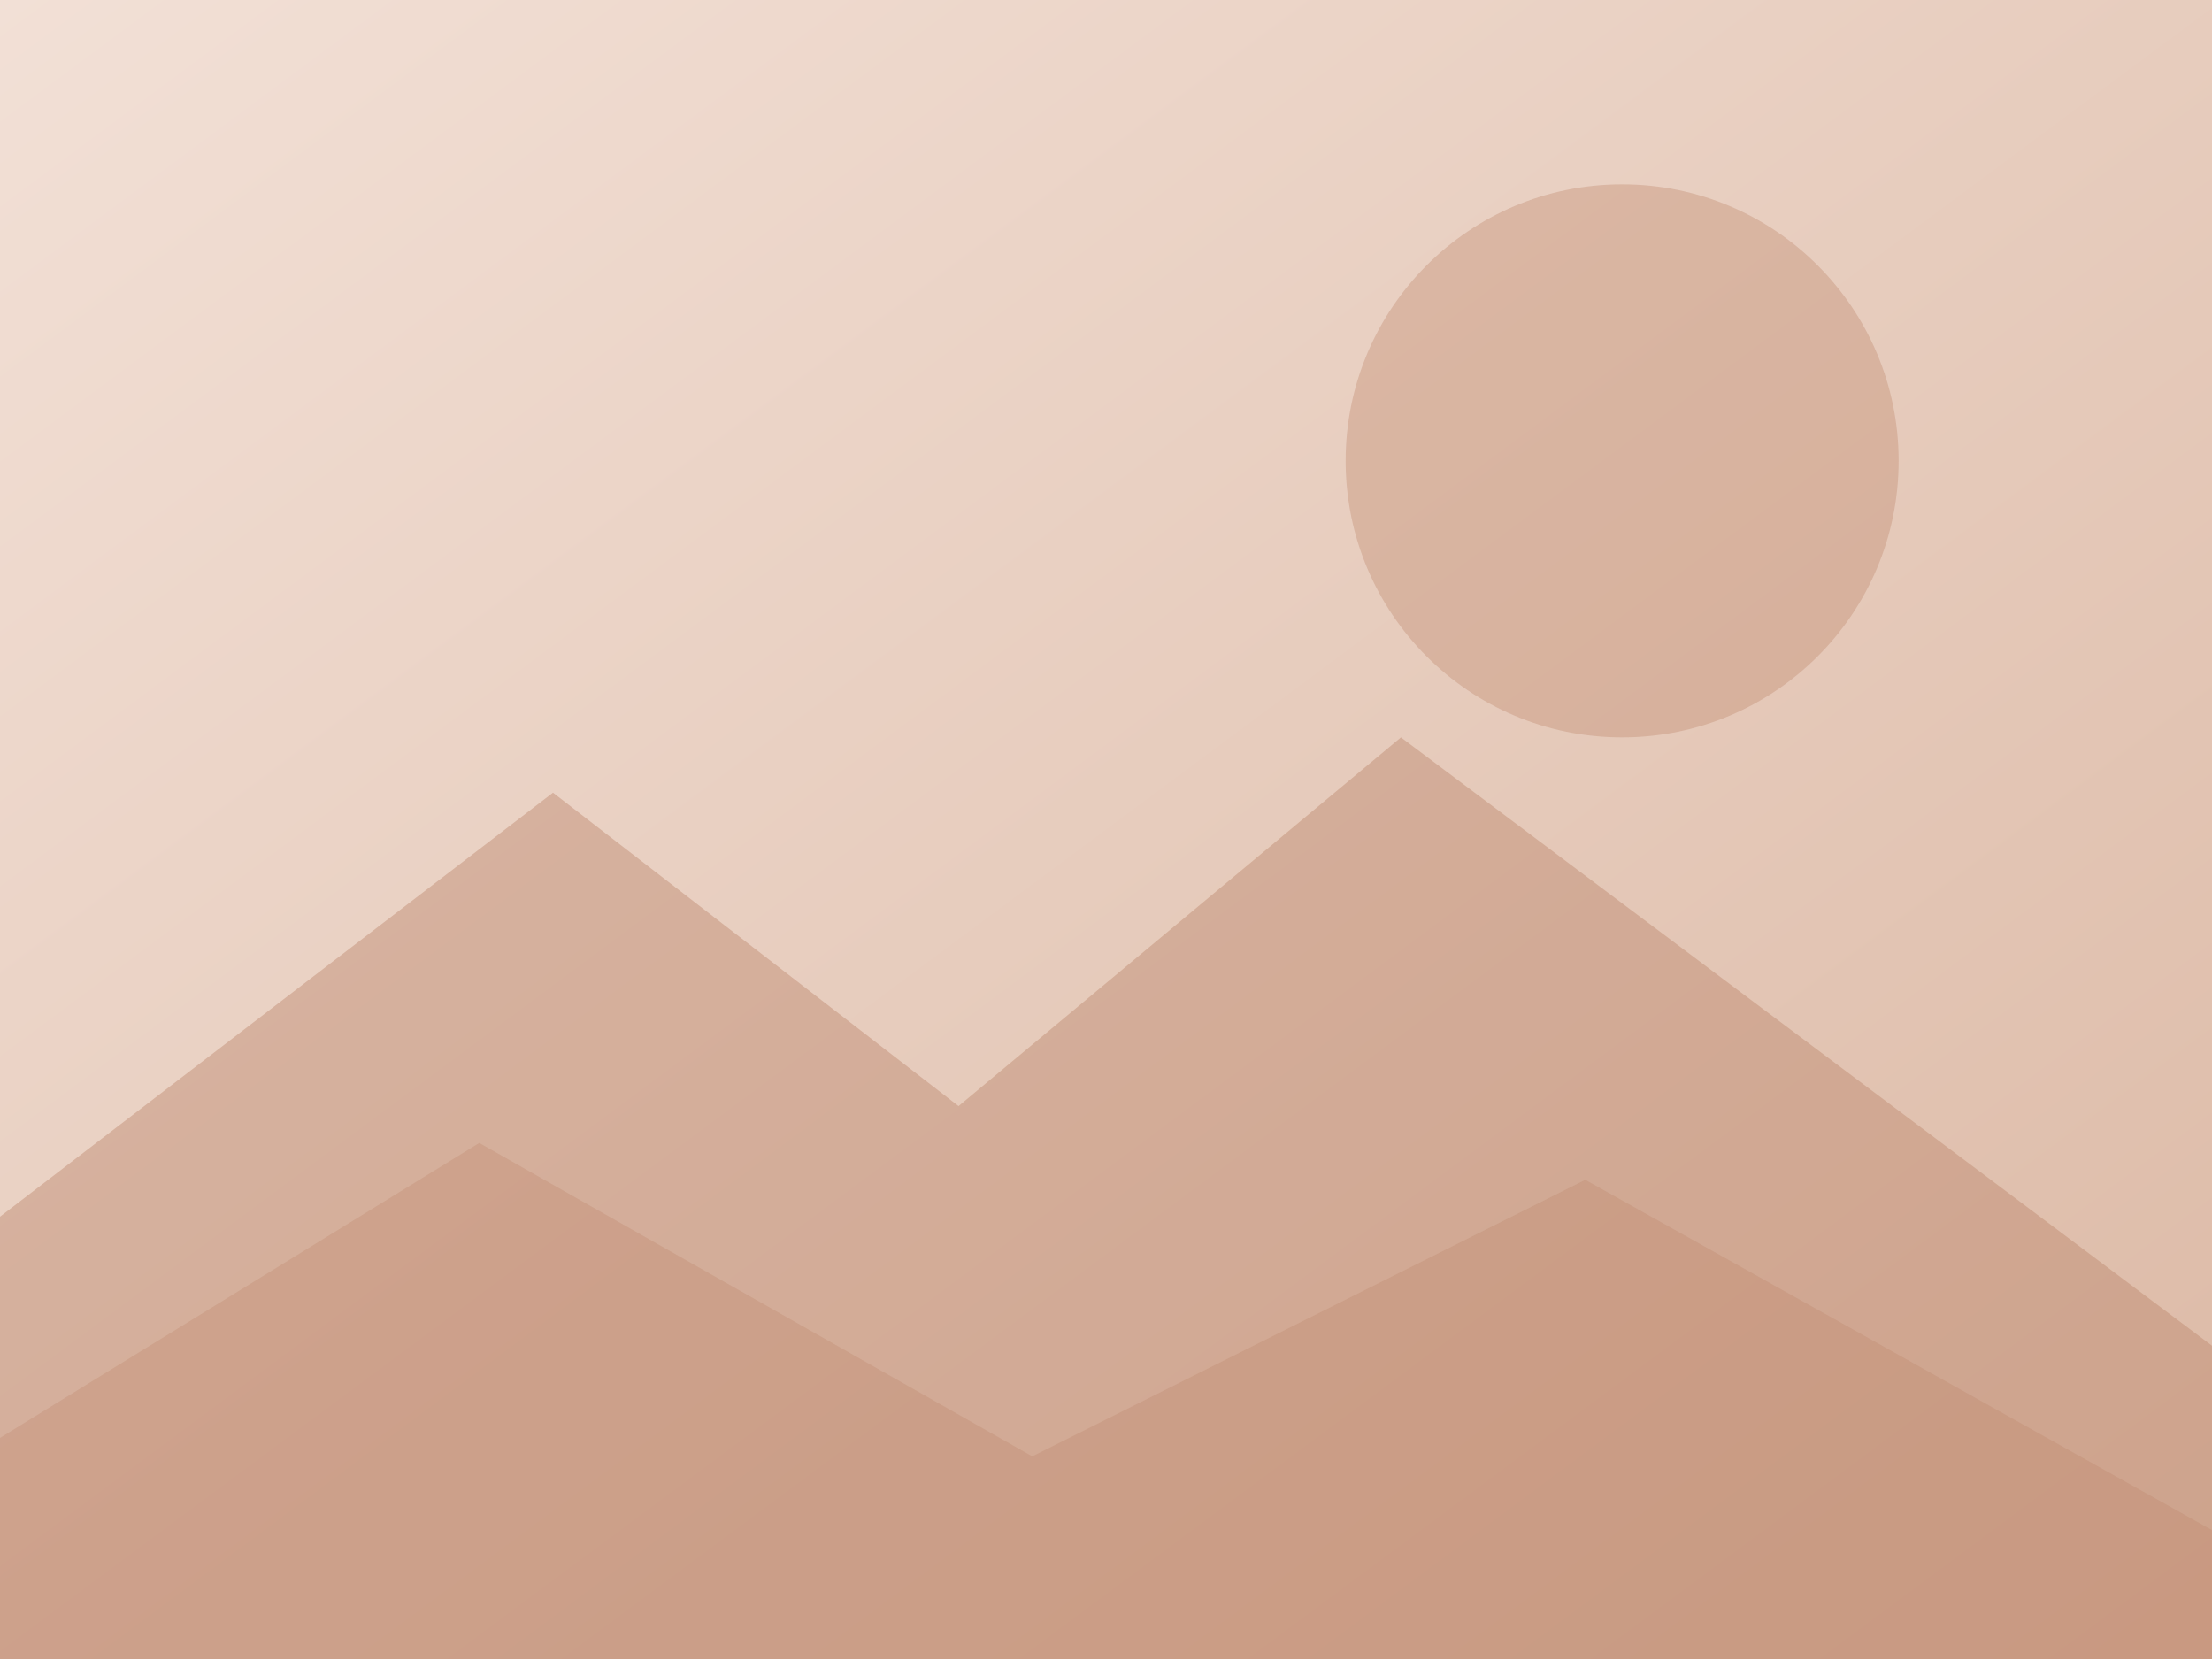
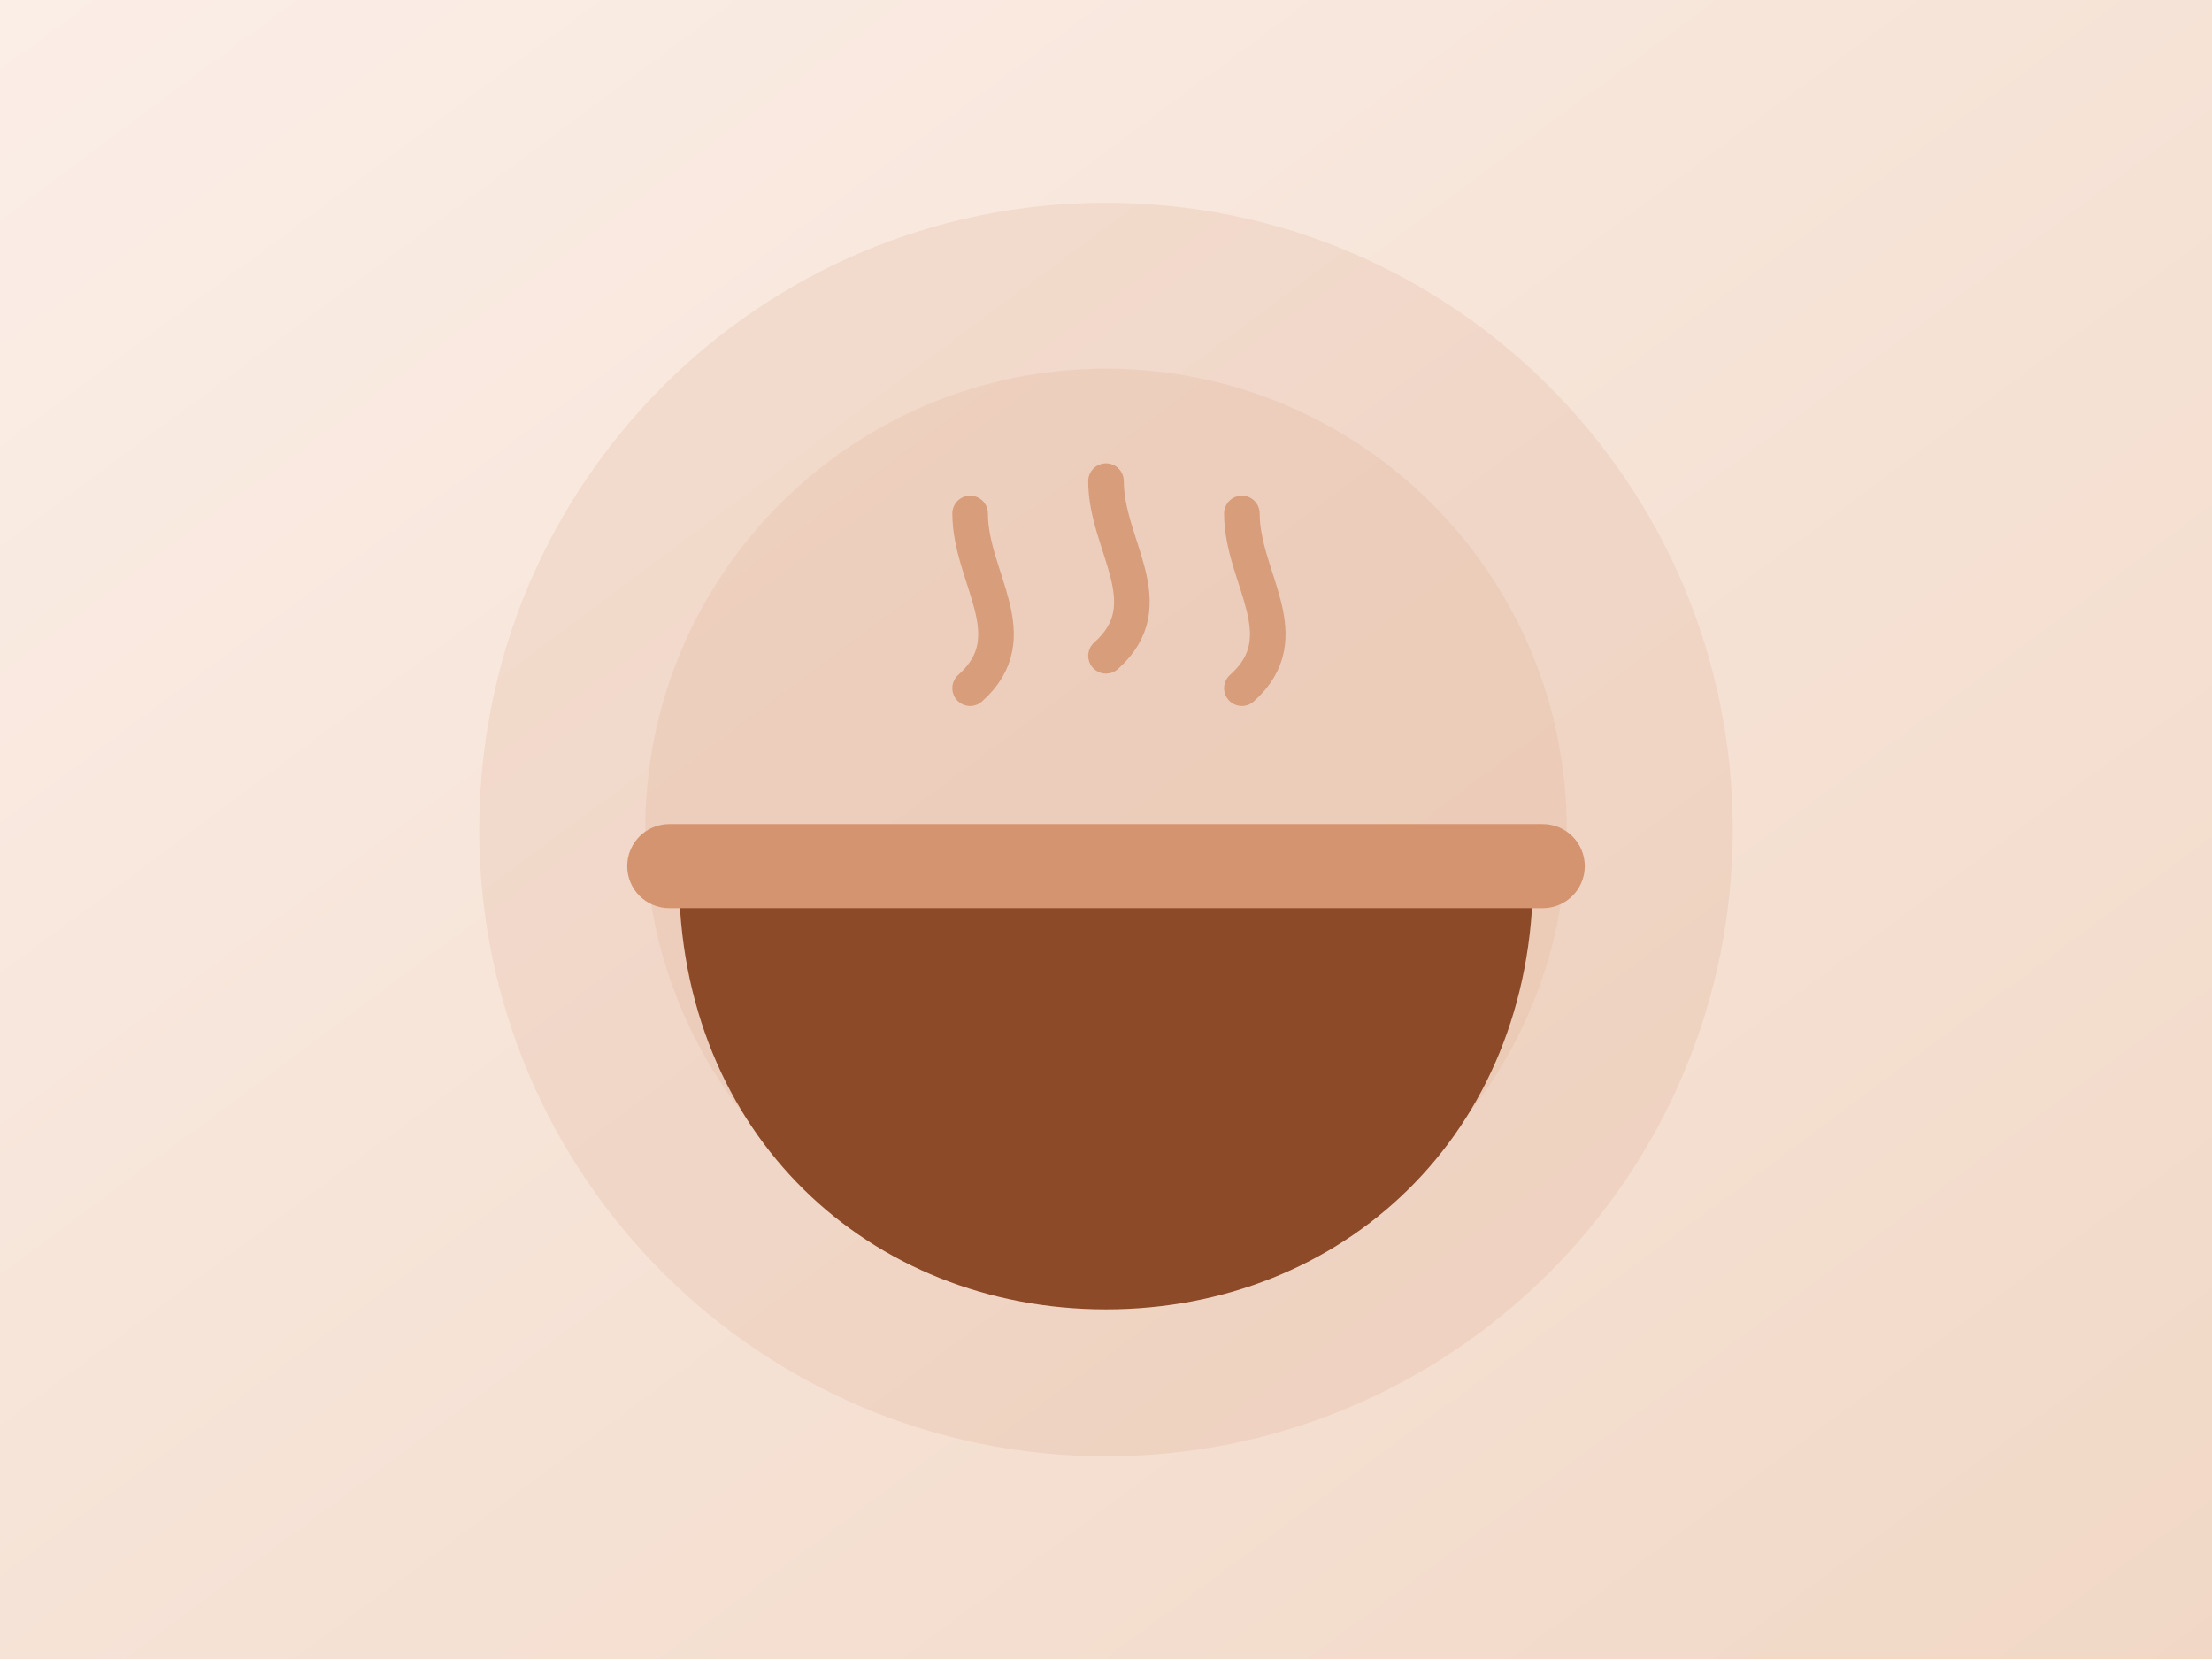
- <svg xmlns="http://www.w3.org/2000/svg" viewBox="0 0 1200 900" width="1200" height="900">
+ <svg xmlns="http://www.w3.org/2000/svg" viewBox="0 0 1200 900" width="1200" height="900" role="img" aria-label="bowl illustration">
  <defs>
    <linearGradient id="g" x1="0" y1="0" x2="1" y2="1">
-       <stop offset="0" stop-color="#f2e0d6" />
-       <stop offset="1" stop-color="#dcb9a5" />
+       <stop offset="0" stop-color="#fbeee7" />
+       <stop offset="1" stop-color="#f1d8c6" />
    </linearGradient>
  </defs>
  <rect width="1200" height="900" fill="url(#g)" />
-   <circle cx="880" cy="250" r="150" fill="#bb8368" opacity=".34" />
-   <path d="M0 660 L300 430 L520 600 L760 400 L1200 730 L1200 900 L0 900 Z" fill="#bb8368" opacity=".42" />
-   <path d="M0 780 L260 620 L560 790 L860 640 L1200 830 L1200 900 L0 900 Z" fill="#bb8368" opacity=".3" />
+   <circle cx="600" cy="450" r="340" fill="#d59470" opacity=".16" />
+   <circle cx="600" cy="450" r="250" fill="#d59470" opacity=".14" />
+   <g transform="translate(249.0 89.0) scale(1.755)">
+     <path d="M68 220h264c0 80-59 134-132 134S68 300 68 220z" fill="#8d4a28" />
+     <rect x="52" y="204" width="296" height="26" rx="13" fill="#d59470" />
+     <g stroke="#d59470" stroke-width="11" fill="none" stroke-linecap="round" opacity=".85">
+       <path d="M158 162c18-16 0-34 0-54" />
+       <path d="M200 152c18-16 0-34 0-54" />
+       <path d="M242 162c18-16 0-34 0-54" />
+     </g>
+   </g>
</svg>
